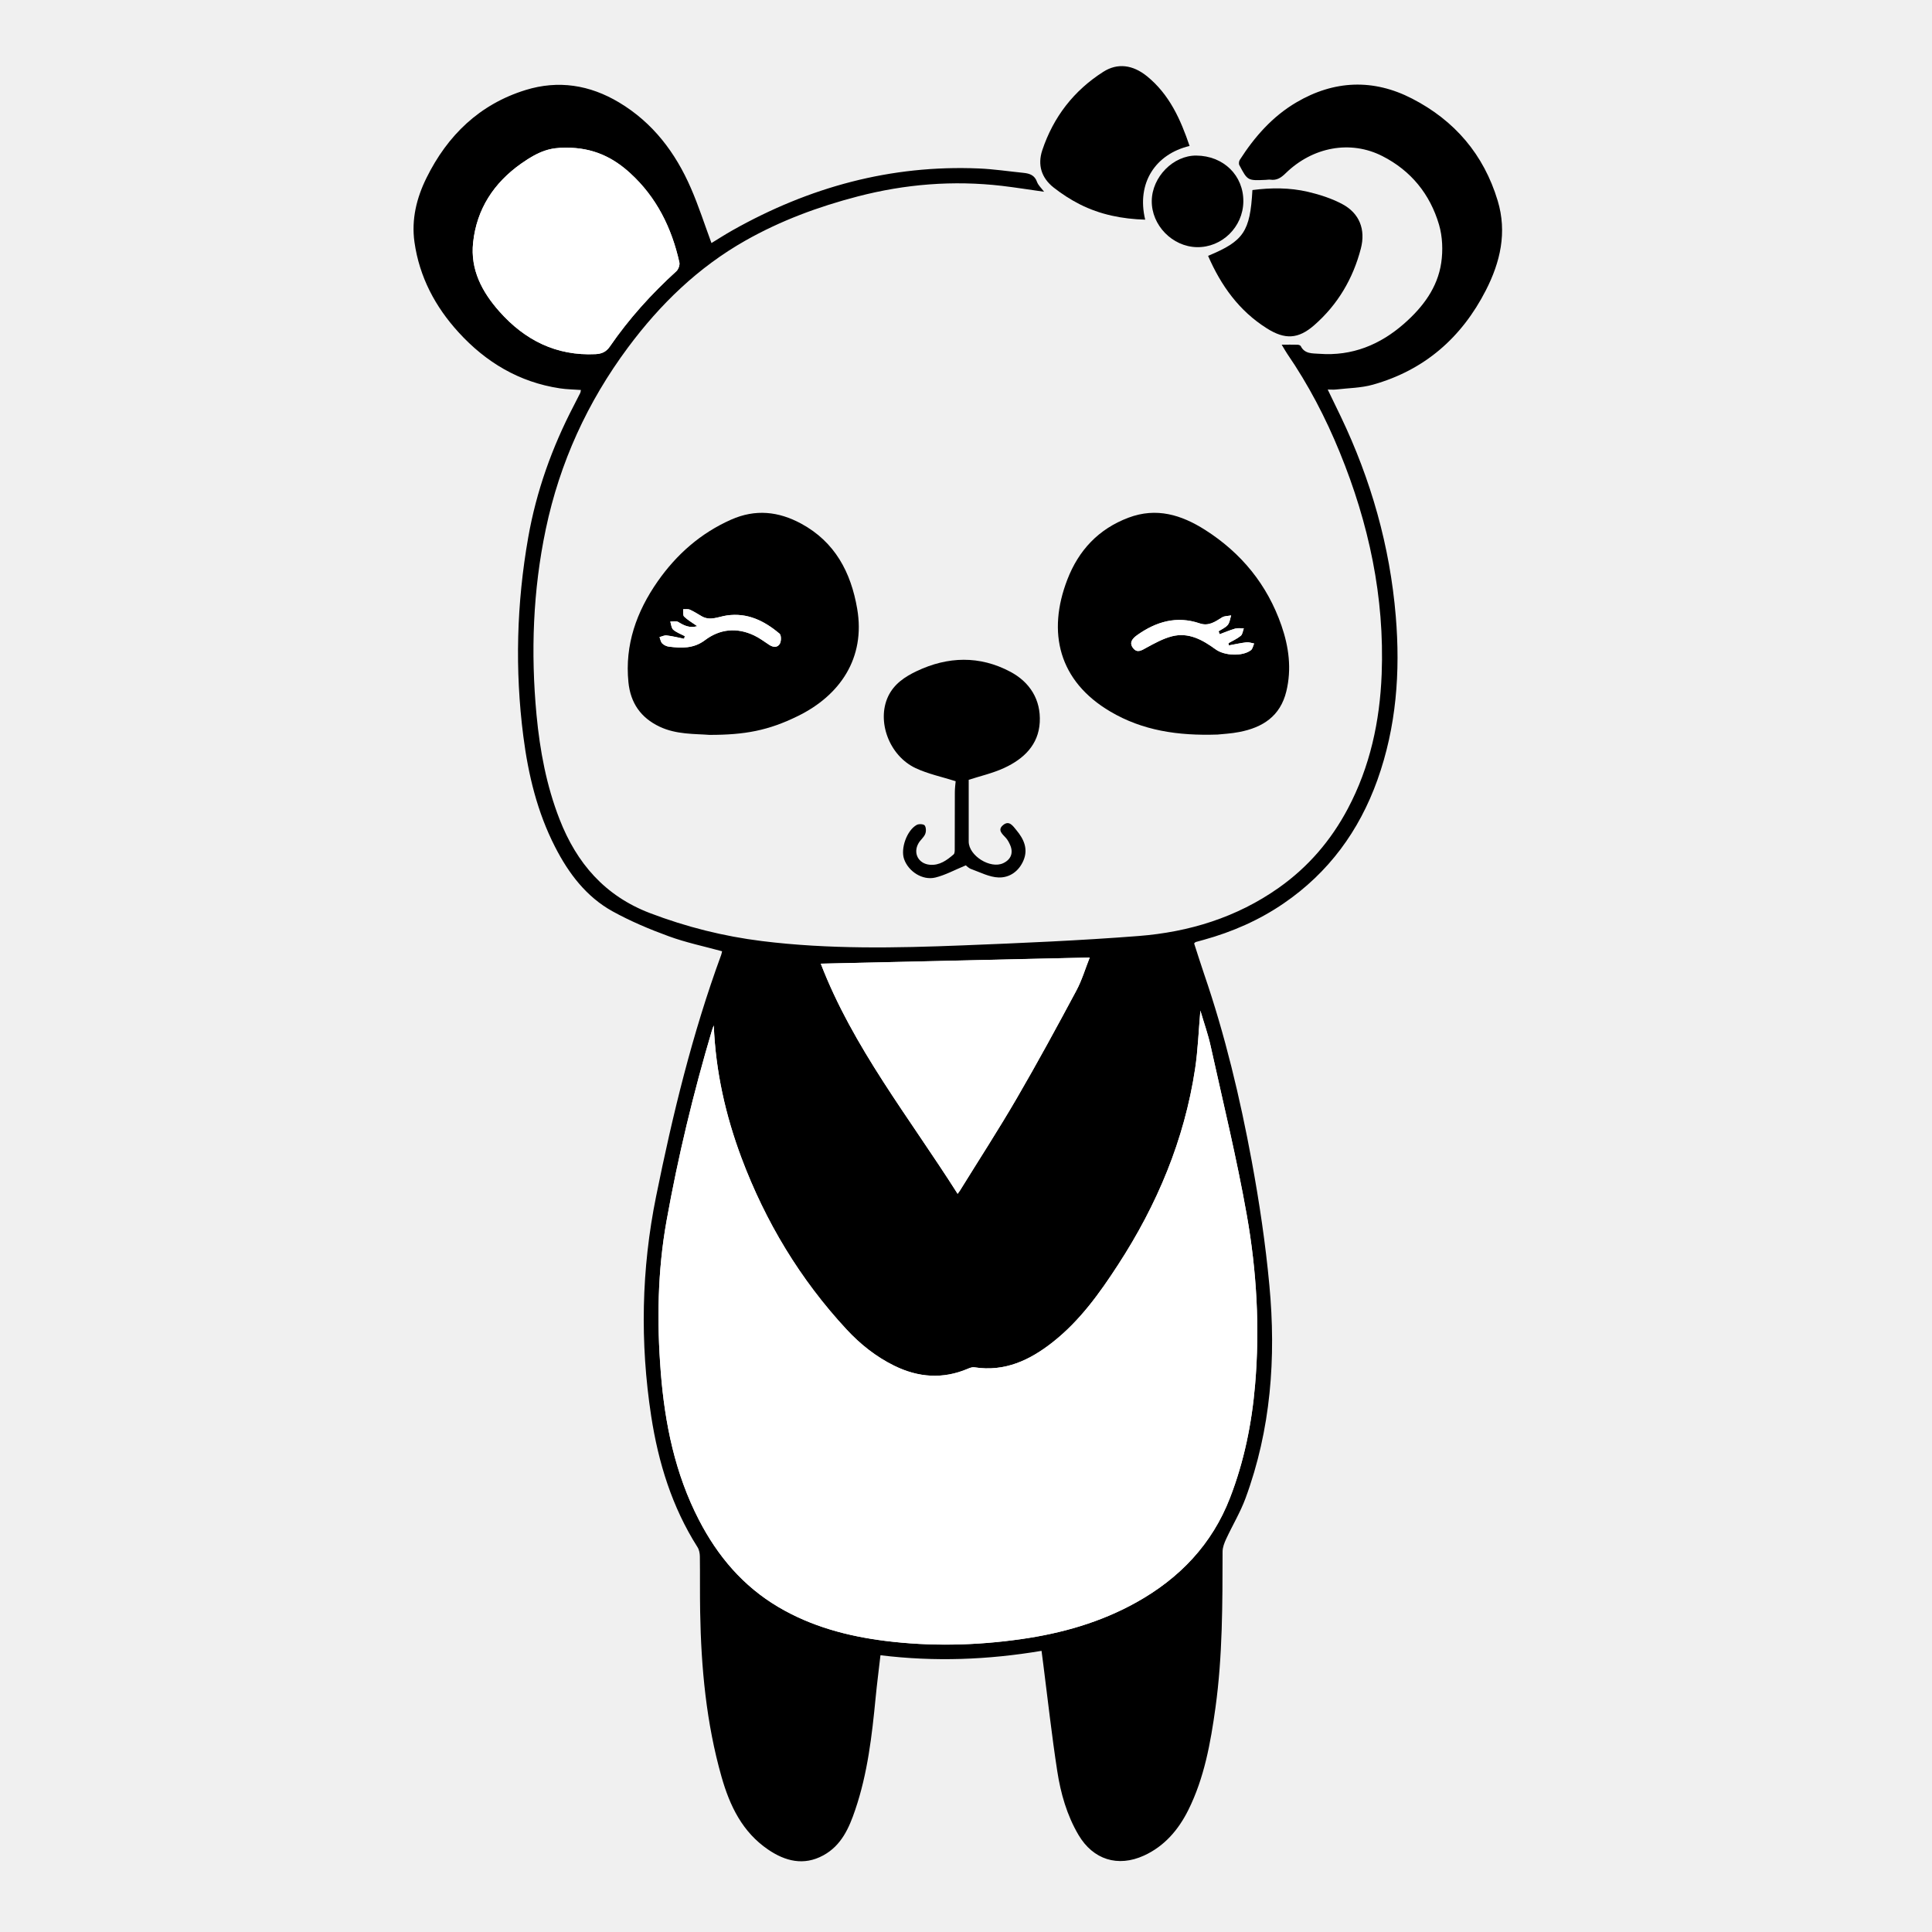
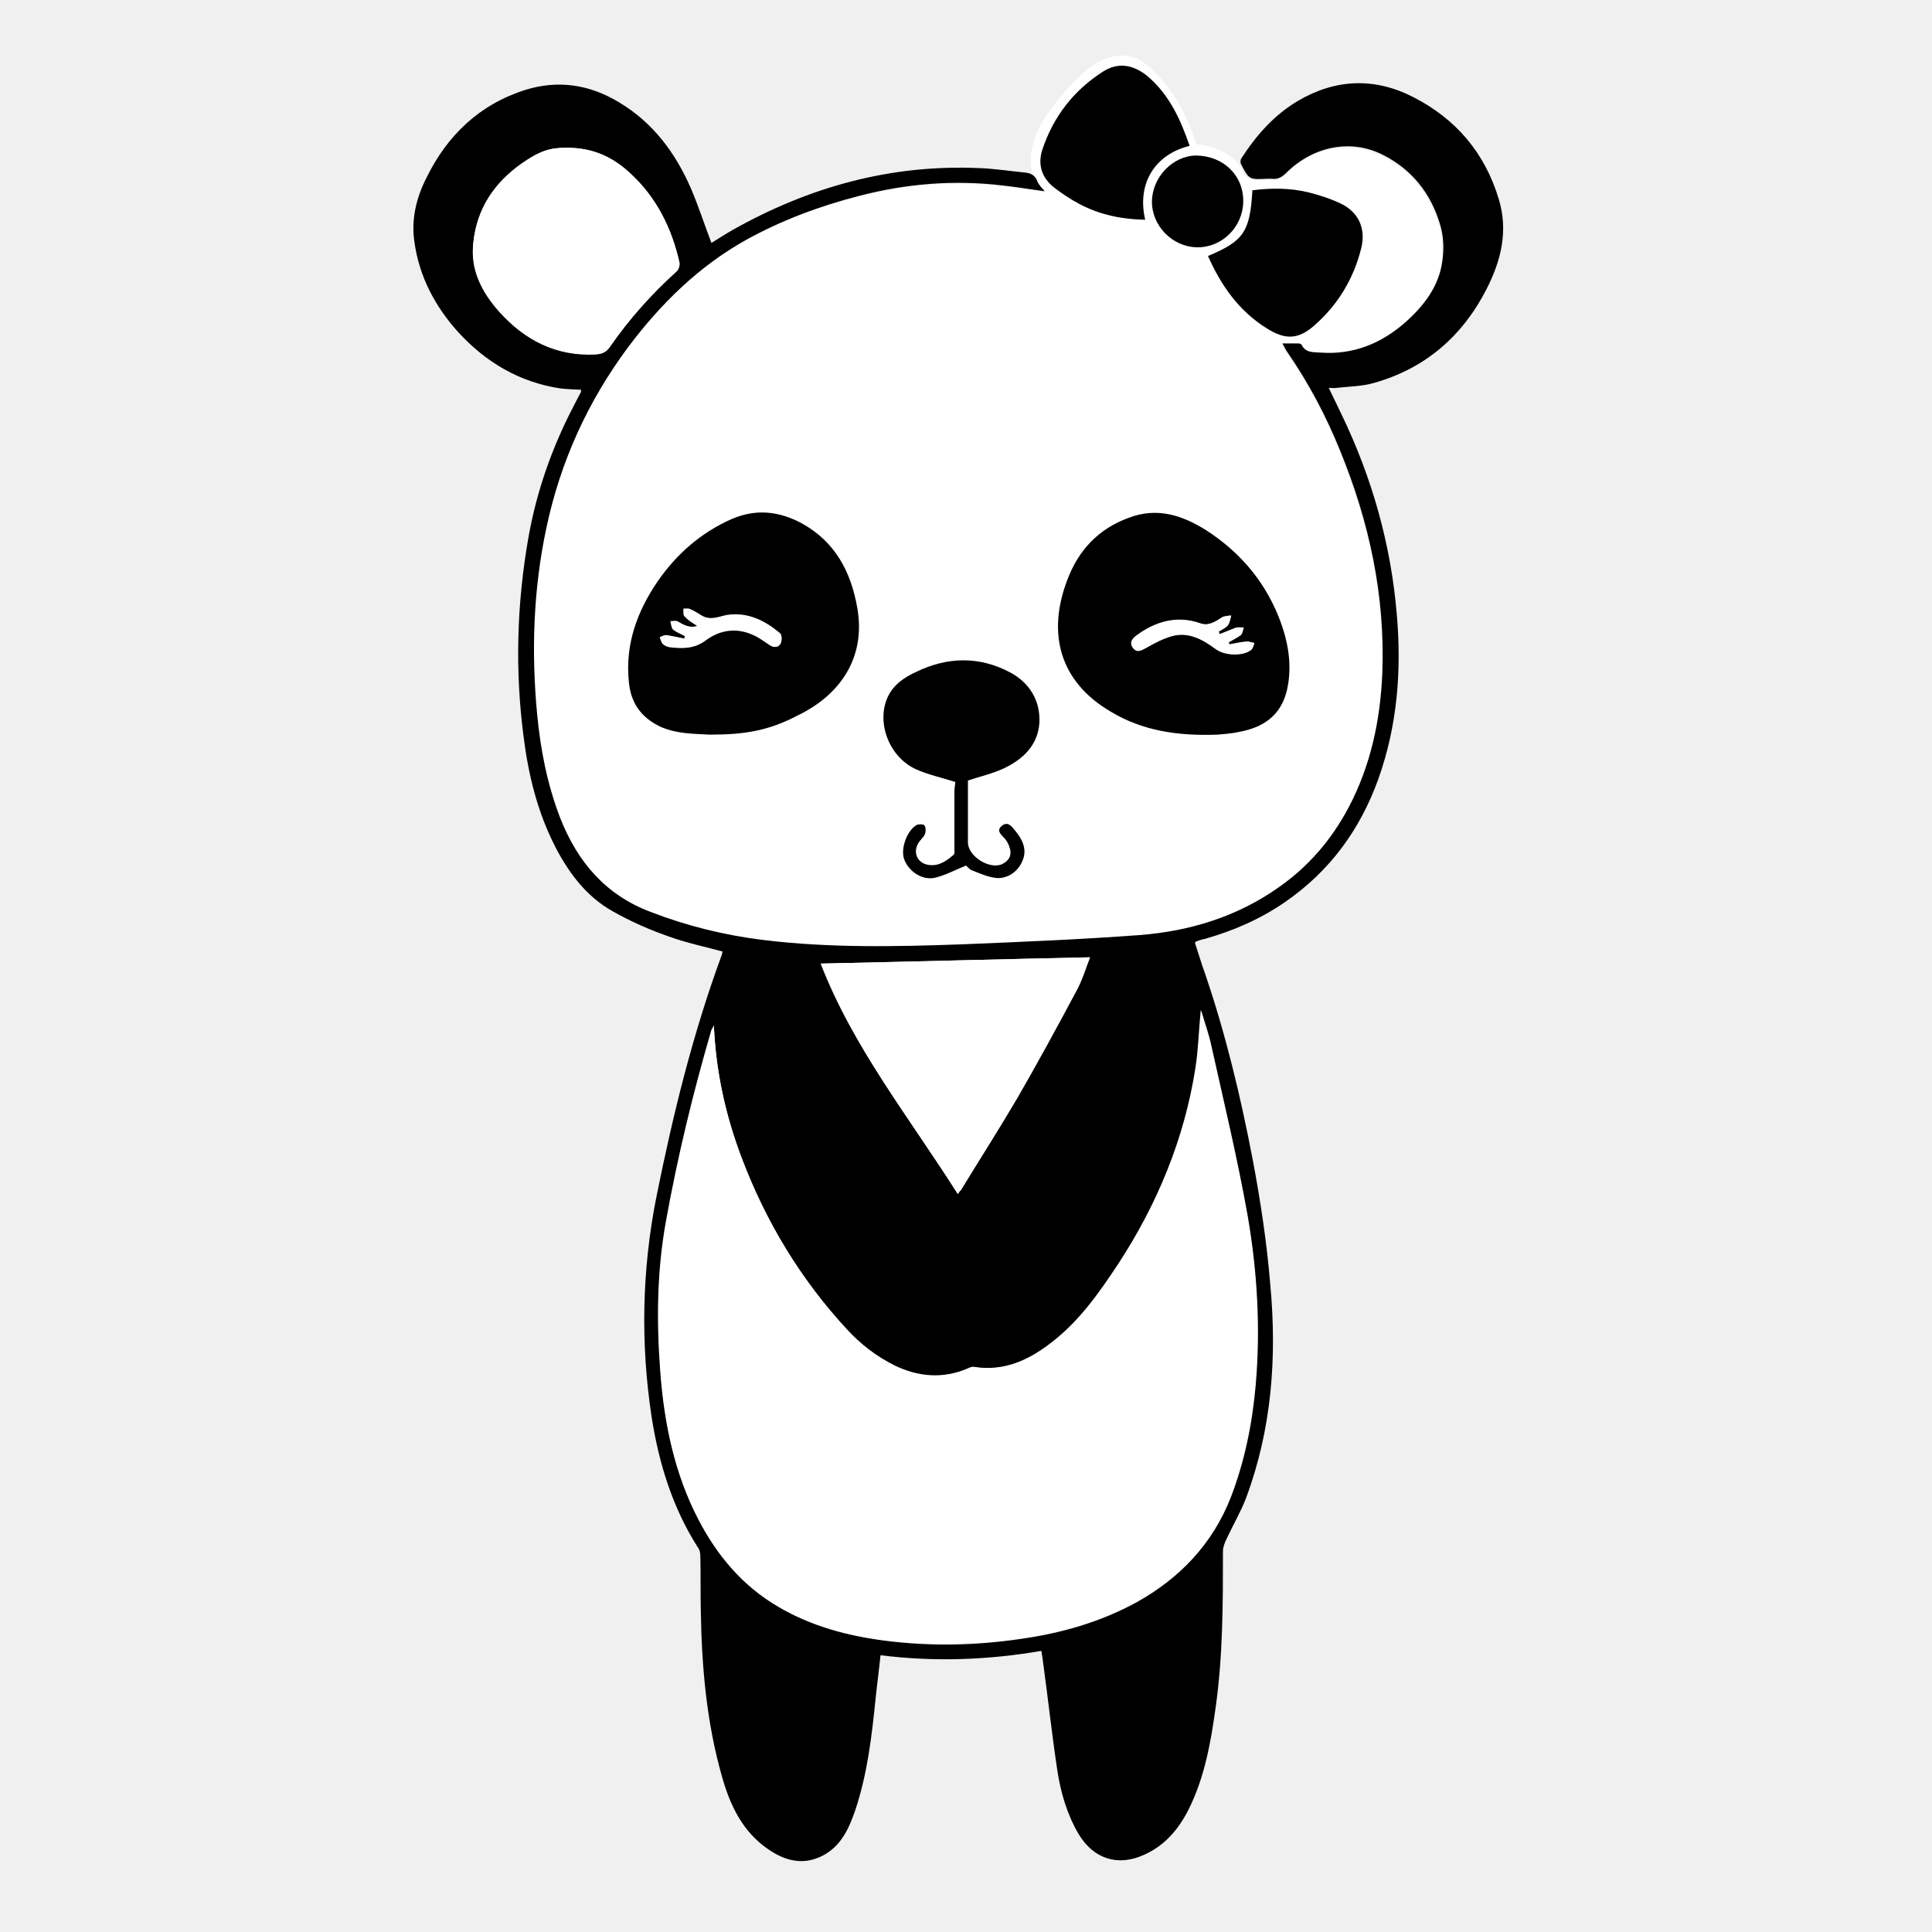
<svg xmlns="http://www.w3.org/2000/svg" version="1.1" id="Layer_1" x="0px" y="0px" viewBox="0 0 400 400" style="enable-background:new 0 0 400 400;" xml:space="preserve">
  <style type="text/css">
	.st0{fill:#FFFFFF;}
</style>
  <g>
-     <path d="M215.64,341.79c-11.11,1.86-22.1,2.29-33.35,0.91c-0.34,2.98-0.72,5.88-1,8.78c-0.76,7.85-1.66,15.68-4.22,23.21   c-1.28,3.79-2.87,7.4-6.61,9.44c-4.05,2.21-7.89,1.21-11.42-1.19c-5.32-3.62-7.93-9.01-9.65-15.05   c-3.17-11.17-4.23-22.59-4.43-34.13c-0.07-3.84-0.01-7.68-0.06-11.52c-0.01-0.65-0.15-1.39-0.49-1.92   c-5.28-8.31-8.11-17.51-9.59-27.14c-2.33-15.21-2.04-30.41,1.02-45.49c3.43-16.94,7.5-33.72,13.47-49.98   c0.09-0.24,0.13-0.51,0.19-0.76c-3.71-1.02-7.48-1.8-11.05-3.11c-3.98-1.45-7.93-3.12-11.63-5.16c-5.45-3.02-9.1-7.86-11.9-13.34   c-3.69-7.2-5.55-14.94-6.57-22.9c-1.77-13.77-1.39-27.52,1.01-41.16c1.68-9.56,4.93-18.66,9.43-27.29   c0.46-0.89,0.91-1.78,1.36-2.67c0.06-0.13,0.06-0.29,0.12-0.58c-1.49-0.11-2.94-0.12-4.37-0.34c-8.41-1.27-15.29-5.39-20.95-11.59   c-4.85-5.31-8.12-11.48-9.14-18.69c-0.66-4.69,0.44-9.15,2.49-13.29c4.35-8.81,10.98-15.24,20.51-18.19   c6.79-2.1,13.29-1.07,19.38,2.58c6.99,4.19,11.65,10.37,14.84,17.7c1.61,3.69,2.84,7.54,4.27,11.4c1.29-0.78,2.81-1.77,4.38-2.65   c15.83-8.92,32.74-13.57,50.99-12.79c3.09,0.13,6.17,0.6,9.26,0.91c1.25,0.13,2.28,0.48,2.77,1.86c0.25,0.71,0.89,1.27,1.47,2.05   c-3.01-0.42-5.86-0.88-8.72-1.22c-10.09-1.17-20.04-0.37-29.87,2.19c-8.12,2.11-15.94,5-23.25,9.14   c-9.77,5.53-17.65,13.17-24.31,22.13c-8.4,11.3-14.13,23.85-17.02,37.61c-2.67,12.69-3.13,25.55-1.92,38.45   c0.7,7.4,2.05,14.65,4.77,21.62c3.55,9.12,9.4,15.88,18.75,19.44c7.51,2.86,15.2,4.79,23.16,5.78c13.84,1.72,27.72,1.44,41.59,0.89   c12.13-0.48,24.28-1,36.38-1.94c10.45-0.82,20.32-3.84,29.02-9.98c6.08-4.29,10.81-9.8,14.29-16.36   c4.62-8.71,6.64-18.11,7.02-27.87c0.62-15.96-2.66-31.22-8.68-45.94c-2.93-7.17-6.49-14-10.88-20.4c-0.35-0.51-0.64-1.06-1.14-1.88   c1.26,0,2.27-0.02,3.29,0.01c0.23,0.01,0.58,0.12,0.66,0.29c0.82,1.67,2.46,1.48,3.85,1.59c6.78,0.51,12.59-1.87,17.61-6.3   c3.82-3.37,6.86-7.39,7.62-12.53c0.38-2.57,0.27-5.44-0.46-7.92c-1.86-6.3-5.8-11.17-11.72-14.18c-6.59-3.36-14.42-1.93-20.04,3.56   c-0.94,0.92-1.83,1.51-3.15,1.32c-0.31-0.04-0.63,0.02-0.94,0.04c-3.77,0.17-3.78,0.18-5.49-3.06c-0.15-0.28-0.08-0.81,0.1-1.09   c3.07-4.79,6.78-9,11.72-11.9c7.79-4.58,15.91-4.92,23.94-0.78c8.8,4.53,14.84,11.55,17.73,21.14c1.98,6.57,0.54,12.72-2.46,18.58   c-5.01,9.78-12.7,16.51-23.37,19.51c-2.44,0.69-5.08,0.7-7.62,1c-0.5,0.06-1,0.01-1.74,0.01c0.97,2,1.84,3.78,2.69,5.56   c6.27,13.11,10.19,26.87,11.4,41.38c0.96,11.55,0.13,22.89-3.8,33.89c-3.78,10.56-10.12,19.2-19.4,25.55   c-5.06,3.47-10.64,5.91-16.56,7.55c-0.56,0.15-1.11,0.3-1.67,0.46c-0.09,0.03-0.15,0.13-0.32,0.28c0.68,2.08,1.34,4.23,2.07,6.35   c4.34,12.64,7.43,25.62,9.86,38.73c1.57,8.5,2.85,17.09,3.65,25.7c1.41,15.01,0.32,29.85-4.95,44.13   c-1.07,2.89-2.69,5.57-3.99,8.38c-0.38,0.82-0.75,1.75-0.75,2.64c-0.02,10.79,0.01,21.58-1.47,32.29   c-1.01,7.29-2.31,14.56-5.63,21.22c-2.02,4.05-4.91,7.47-9.18,9.42c-5.4,2.46-10.52,0.85-13.55-4.28   c-2.41-4.09-3.69-8.61-4.4-13.23c-1.13-7.32-1.94-14.68-2.88-22.03C215.89,343.74,215.78,342.86,215.64,341.79z M147.78,212.31   c-0.12,0.32-0.27,0.64-0.37,0.97c-3.86,13-7.03,26.17-9.42,39.51c-1.85,10.35-2.01,20.82-1.19,31.29   c0.84,10.66,2.95,21.01,7.91,30.61c3.87,7.48,9.14,13.71,16.47,18.04c6.82,4.02,14.29,6.01,22.06,6.99   c9.4,1.18,18.8,0.98,28.16-0.36c8.37-1.19,16.42-3.46,23.87-7.62c8.94-4.99,15.65-11.99,19.38-21.62   c2.92-7.54,4.52-15.41,5.2-23.46c1-11.76,0.33-23.49-1.71-35.04c-2.08-11.78-4.93-23.43-7.51-35.12c-0.52-2.37-1.35-4.67-2.11-7.27   c-0.37,4.25-0.51,8.18-1.09,12.04c-2.22,14.73-7.87,28.16-15.96,40.6c-3.82,5.88-7.89,11.56-13.46,15.96   c-4.77,3.77-9.97,6.24-16.29,5.25c-0.42-0.07-0.92,0.12-1.34,0.3c-5.18,2.2-10.26,1.82-15.23-0.62c-3.77-1.85-7.03-4.44-9.87-7.5   c-9.63-10.38-16.8-22.3-21.77-35.53C150.22,230.94,148.16,221.84,147.78,212.31z M198.27,247.17c0.27-0.38,0.39-0.54,0.5-0.71   c3.92-6.34,7.98-12.6,11.73-19.05c4.27-7.34,8.33-14.81,12.34-22.3c1.17-2.18,1.88-4.61,2.78-6.87   c-18.67,0.43-37.14,0.85-55.68,1.27C176.59,216.81,188.25,231.37,198.27,247.17z M117.08,30.58c-3.04-0.01-5.32,0.56-9.22,3.32   c-5.61,3.97-9.17,9.35-9.91,16.31c-0.61,5.64,1.87,10.26,5.45,14.29c5.25,5.92,11.77,9.21,19.87,8.82c1.28-0.06,2.21-0.44,3-1.59   c3.95-5.74,8.6-10.88,13.75-15.57c0.43-0.39,0.76-1.29,0.63-1.84c-1.59-7.14-4.73-13.5-10.18-18.47   C126.96,32.63,122.82,30.52,117.08,30.58z" />
-     <path d="M146.89,152.15c-3.07-0.24-6.84-0.05-10.33-1.7c-3.9-1.85-6.02-4.92-6.45-9.19c-0.78-7.76,1.68-14.62,6.04-20.87   c3.92-5.61,8.91-10.01,15.23-12.81c5.01-2.22,9.81-1.71,14.51,0.84c6.99,3.8,10.29,10.08,11.58,17.61   c1.76,10.25-3.6,17.97-12.28,22.22C159.08,151.25,154.24,152.15,146.89,152.15z M144.36,129.64c-1.63,0.46-2.78-0.16-3.96-0.88   c-0.41-0.25-1.08-0.06-1.63-0.08c0.19,0.58,0.22,1.34,0.61,1.68c0.68,0.58,1.58,0.9,2.39,1.33c-0.04,0.18-0.08,0.37-0.13,0.55   c-1.2-0.24-2.4-0.54-3.62-0.69c-0.47-0.06-0.98,0.22-1.48,0.35c0.18,0.44,0.25,0.99,0.56,1.3c0.35,0.35,0.9,0.61,1.39,0.67   c2.62,0.32,5.11,0.43,7.47-1.35c3.07-2.32,6.57-2.66,10.11-1c1.13,0.53,2.14,1.29,3.19,1.98c0.83,0.55,1.74,0.59,2.2-0.25   c0.3-0.54,0.3-1.76-0.07-2.07c-3.14-2.64-6.64-4.39-10.94-3.76c-1.71,0.25-3.41,1.17-5.16,0.17c-0.82-0.47-1.6-0.99-2.46-1.37   c-0.4-0.18-0.93-0.07-1.39-0.09c0.05,0.52-0.09,1.23,0.19,1.51C142.38,128.38,143.31,128.9,144.36,129.64z" />
-     <path d="M252.09,152.08c-8.27,0.28-15.57-0.84-22.21-4.76c-10.71-6.31-13.11-16.41-8.9-27.32c2.34-6.07,6.45-10.48,12.66-12.82   c5.79-2.18,10.95-0.59,15.85,2.52c7.53,4.79,12.89,11.36,15.82,19.81c1.53,4.43,2.14,8.97,1.01,13.63   c-1.25,5.15-4.9,7.48-9.73,8.41C254.89,151.89,253.14,151.96,252.09,152.08z M252.52,131.31c-0.07-0.21-0.15-0.41-0.22-0.62   c0.65-0.43,1.43-0.74,1.9-1.31c0.42-0.51,0.48-1.3,0.7-1.97c-0.63,0.13-1.37,0.09-1.88,0.41c-1.44,0.9-2.77,1.87-4.63,1.24   c-4.74-1.61-8.99-0.38-12.92,2.41c-0.96,0.68-1.78,1.56-0.85,2.73c0.86,1.08,1.78,0.42,2.77-0.12c1.68-0.92,3.42-1.88,5.26-2.35   c3.45-0.88,6.33,0.74,9.03,2.7c1.87,1.36,5.59,1.49,7.31,0.18c0.36-0.28,0.45-0.91,0.67-1.38c-0.53-0.09-1.07-0.31-1.58-0.25   c-1.22,0.14-2.43,0.42-3.65,0.64c-0.03-0.16-0.05-0.31-0.08-0.47c0.86-0.49,1.79-0.9,2.54-1.52c0.38-0.31,0.43-1.01,0.63-1.54   c-0.6,0.01-1.22-0.1-1.78,0.05C254.64,130.46,253.59,130.91,252.52,131.31z" />
-     <path d="M199.96,179.16c-2.35,0.97-4.25,2.02-6.29,2.52c-2.67,0.66-5.6-1.25-6.49-3.82c-0.76-2.19,0.58-5.96,2.63-7.08   c0.43-0.23,1.42-0.18,1.64,0.12c0.3,0.41,0.32,1.26,0.1,1.78c-0.29,0.7-0.99,1.22-1.38,1.9c-1.19,2.05-0.02,4.26,2.36,4.46   c2,0.17,3.51-0.94,4.91-2.15c0.26-0.23,0.23-0.87,0.23-1.33c0.02-3.84,0-7.68,0.02-11.52c0-0.87,0.12-1.73,0.17-2.3   c-2.79-0.89-5.7-1.49-8.3-2.71c-5.49-2.59-8.09-9.74-5.68-14.85c1.22-2.58,3.48-4.08,5.91-5.23c6.45-3.06,13.03-3.25,19.39,0.13   c4.04,2.15,6.34,5.78,6.09,10.45c-0.25,4.7-3.35,7.61-7.35,9.46c-2.4,1.11-5.03,1.7-7.36,2.46c0,1.71,0,3.62,0,5.52   c0,2.42,0,4.84,0,7.26c0,2.93,4.48,5.74,7.15,4.48c1.61-0.76,2.14-2.14,1.42-3.78c-0.23-0.52-0.51-1.06-0.89-1.47   c-0.72-0.79-1.77-1.61-0.59-2.61c1.29-1.11,2.07,0.17,2.79,1.03c1.53,1.83,2.46,3.87,1.47,6.24c-0.94,2.24-2.85,3.62-5.15,3.55   c-1.89-0.06-3.76-1.04-5.6-1.71C200.57,179.78,200.12,179.27,199.96,179.16z" />
-     <path d="M250.12,52.97c7.38-3.06,8.7-5.01,9.18-13.62c3.85-0.51,7.73-0.52,11.52,0.37c2.42,0.57,4.87,1.36,7.06,2.52   c3.59,1.9,4.89,5.28,3.87,9.22c-1.63,6.26-4.8,11.63-9.68,15.89c-3.29,2.87-6.05,2.99-9.77,0.64   C256.54,64.37,252.79,59.12,250.12,52.97z" />
-     <path d="M246.29,30.22c-7.01,1.66-11.04,7.62-9.19,15.26c-4.76-0.14-9.31-1.04-13.54-3.18c-1.9-0.96-3.73-2.15-5.41-3.47   c-2.52-1.98-3.38-4.67-2.35-7.75c2.3-6.87,6.52-12.32,12.62-16.21c2.96-1.89,6.12-1.46,9.06,0.92   C242.12,19.56,244.43,24.74,246.29,30.22z" />
-     <path d="M257.42,41.76c-0.07,5.24-4.44,9.51-9.62,9.41c-5.09-0.1-9.41-4.55-9.34-9.6c0.07-4.95,4.45-9.4,9.22-9.36   C253.32,32.25,257.49,36.34,257.42,41.76z" />
-     <path class="st0" d="M147.78,212.31c0.38,9.52,2.44,18.62,5.74,27.43c4.96,13.23,12.14,25.15,21.77,35.53   c2.84,3.06,6.1,5.65,9.87,7.5c4.97,2.44,10.05,2.83,15.23,0.62c0.42-0.18,0.92-0.36,1.34-0.3c6.32,0.99,11.52-1.48,16.29-5.25   c5.57-4.41,9.64-10.08,13.46-15.96c8.09-12.44,13.73-25.86,15.96-40.6c0.58-3.86,0.72-7.8,1.09-12.04c0.76,2.6,1.59,4.9,2.11,7.27   c2.58,11.69,5.43,23.34,7.51,35.12c2.04,11.56,2.71,23.29,1.71,35.04c-0.68,8.05-2.28,15.92-5.2,23.46   c-3.73,9.63-10.44,16.63-19.38,21.62c-7.44,4.15-15.5,6.43-23.87,7.62c-9.36,1.33-18.76,1.54-28.16,0.36   c-7.77-0.98-15.25-2.97-22.06-6.99c-7.34-4.32-12.61-10.55-16.47-18.04c-4.96-9.6-7.07-19.95-7.91-30.61   c-0.82-10.47-0.67-20.94,1.19-31.29c2.39-13.34,5.56-26.51,9.42-39.51C147.51,212.95,147.66,212.64,147.78,212.31z" />
-     <path class="st0" d="M198.27,247.17c-10.02-15.8-21.68-30.35-28.34-47.65c18.55-0.42,37.01-0.85,55.68-1.27   c-0.9,2.26-1.61,4.69-2.78,6.87c-4.01,7.49-8.07,14.96-12.34,22.3c-3.75,6.44-7.81,12.71-11.73,19.05   C198.66,246.63,198.54,246.79,198.27,247.17z" />
-     <path class="st0" d="M117.08,30.58c5.73-0.06,9.88,2.05,13.4,5.27c5.45,4.97,8.59,11.33,10.18,18.47c0.12,0.55-0.2,1.45-0.63,1.84   c-5.16,4.69-9.81,9.82-13.75,15.57c-0.79,1.15-1.72,1.53-3,1.59c-8.11,0.39-14.62-2.9-19.87-8.82c-3.58-4.03-6.06-8.65-5.45-14.29   c0.75-6.95,4.3-12.33,9.91-16.31C111.77,31.14,114.04,30.57,117.08,30.58z" />
-     <path class="st0" d="M144.36,129.64c-1.05-0.74-1.98-1.26-2.72-1.98c-0.28-0.28-0.14-0.99-0.19-1.51c0.47,0.02,0.99-0.09,1.39,0.09   c0.85,0.38,1.64,0.9,2.46,1.37c1.76,1,3.45,0.08,5.16-0.17c4.29-0.64,7.8,1.12,10.94,3.76c0.37,0.31,0.37,1.53,0.07,2.07   c-0.46,0.84-1.37,0.8-2.2,0.25c-1.05-0.69-2.06-1.46-3.19-1.98c-3.54-1.66-7.04-1.31-10.11,1c-2.36,1.78-4.86,1.67-7.47,1.35   c-0.49-0.06-1.04-0.32-1.39-0.67c-0.31-0.31-0.38-0.86-0.56-1.3c0.49-0.13,1.01-0.41,1.48-0.35c1.22,0.15,2.41,0.45,3.62,0.69   c0.04-0.18,0.08-0.37,0.13-0.55c-0.81-0.43-1.72-0.75-2.39-1.33c-0.39-0.34-0.42-1.11-0.61-1.68c0.55,0.01,1.23-0.17,1.63,0.08   C141.59,129.48,142.73,130.1,144.36,129.64z" />
-     <path class="st0" d="M252.52,131.31c1.07-0.39,2.12-0.85,3.21-1.16c0.55-0.16,1.18-0.04,1.78-0.05c-0.2,0.53-0.25,1.23-0.63,1.54   c-0.75,0.62-1.68,1.03-2.54,1.52c0.03,0.16,0.05,0.31,0.08,0.47c1.22-0.22,2.43-0.5,3.65-0.64c0.51-0.06,1.06,0.16,1.58,0.25   c-0.22,0.47-0.3,1.11-0.67,1.38c-1.72,1.31-5.44,1.18-7.31-0.18c-2.7-1.97-5.58-3.58-9.03-2.7c-1.84,0.47-3.57,1.43-5.26,2.35   c-0.99,0.54-1.91,1.2-2.77,0.12c-0.93-1.17-0.11-2.05,0.85-2.73c3.93-2.79,8.18-4.02,12.92-2.41c1.87,0.63,3.2-0.34,4.63-1.24   c0.51-0.32,1.25-0.28,1.88-0.41c-0.22,0.67-0.29,1.46-0.7,1.97c-0.47,0.57-1.25,0.89-1.9,1.31   C252.38,130.9,252.45,131.1,252.52,131.31z" />
+     <path class="st0" d="M256.6,34.2c1.7,3.2,1.7,3.2,5.5,3.1c0.3,0,0.6-0.1,0.9,0c1.3,0.2,2.2-0.4,3.2-1.3c5.6-5.5,13.5-6.9,20-3.6   c5.9,3,9.9,7.9,11.7,14.2c0.7,2.5,0.8,5.3,0.5,7.9c-0.8,5.1-3.8,9.2-7.6,12.5c-5,4.4-10.8,6.8-17.6,6.3c-1.4-0.1-3,0.1-3.8-1.6   c-0.1-0.2-0.4-0.3-0.7-0.3c-1,0-2,0-3.3,0c0.5,0.8,0.8,1.4,1.1,1.9c4.4,6.4,8,13.2,10.9,20.4c6,14.7,9.3,30,8.7,45.9   c-0.4,9.8-2.4,19.2-7,27.9c-3.5,6.6-8.2,12.1-14.3,16.4c-8.7,6.1-18.6,9.2-29,10c-12.1,0.9-24.3,1.5-36.4,1.9   c-13.9,0.5-27.8,0.8-41.6-0.9c-8-1-15.7-2.9-23.2-5.8c-9.3-3.6-15.2-10.3-18.8-19.4c-2.7-7-4.1-14.2-4.8-21.6   c-1.2-12.9-0.8-25.8,1.9-38.5c2.9-13.8,8.6-26.3,17-37.6c6.7-9,14.5-16.6,24.3-22.1c7.3-4.1,15.1-7,23.3-9.1   c9.8-2.6,19.8-3.4,29.9-2.2c2.9,0.3,5.7,0.8,8.7,1.2c0,0-1.6-2-1.9-2.8c-0.5-1.5-1.2-3.2-0.5-6.4c1-4.5,3.7-7.9,5.5-10.1   c2.8-3.5,7.4-8.7,12.7-9c3.4-0.2,5.8,2,7.4,3.6c2.6,2.7,4.4,5.6,5.4,7.5c1.6,2.8,3,7.3,3,7.3s2.5,0,5,1.3   C255.4,32.3,256.6,34.2,256.6,34.2z M103.4,64.5c-3.6-4-6.1-8.6-5.5-14.3c0.7-7,4.3-12.3,9.9-16.3c3.9-2.8,6.2-3.3,9.2-3.3   c5.7-0.1,9.9,2,13.4,5.3c5.4,5,8.6,11.3,10.2,18.5c0.1,0.5-0.2,1.5-0.6,1.8c-5.2,4.7-9.8,9.8-13.8,15.6c-0.8,1.1-1.7,1.5-3,1.6   C115.2,73.7,108.7,70.4,103.4,64.5z" />
+     <path d="M215.6,341.8c-11.1,1.9-22.1,2.3-33.3,0.9c-0.3,3-0.7,5.9-1,8.8c-0.8,7.9-1.7,15.7-4.2,23.2c-1.3,3.8-2.9,7.4-6.6,9.4   c-4.1,2.2-7.9,1.2-11.4-1.2c-5.3-3.6-7.9-9-9.6-15c-3.2-11.2-4.2-22.6-4.4-34.1c-0.1-3.8,0-7.7-0.1-11.5c0-0.6-0.1-1.4-0.5-1.9   c-5.3-8.3-8.1-17.5-9.6-27.1c-2.3-15.2-2-30.4,1-45.5c3.4-16.9,7.5-33.7,13.5-50c0.1-0.2,0.1-0.5,0.2-0.8c-3.7-1-7.5-1.8-11.1-3.1   c-4-1.4-7.9-3.1-11.6-5.2c-5.4-3-9.1-7.9-11.9-13.3c-3.7-7.2-5.6-14.9-6.6-22.9c-1.8-13.8-1.4-27.5,1-41.2   c1.7-9.6,4.9-18.7,9.4-27.3c0.5-0.9,0.9-1.8,1.4-2.7c0.1-0.1,0.1-0.3,0.1-0.6c-1.5-0.1-2.9-0.1-4.4-0.3c-8.4-1.3-15.3-5.4-21-11.6   c-4.8-5.3-8.1-11.5-9.1-18.7c-0.7-4.7,0.4-9.2,2.5-13.3c4.3-8.8,11-15.2,20.5-18.2c6.8-2.1,13.3-1.1,19.4,2.6   c7,4.2,11.6,10.4,14.8,17.7c1.6,3.7,2.8,7.5,4.3,11.4c1.3-0.8,2.8-1.8,4.4-2.7c15.8-8.9,32.7-13.6,51-12.8c3.1,0.1,6.2,0.6,9.3,0.9   c1.3,0.1,2.3,0.5,2.8,1.9c0.3,0.7,0.9,1.3,1.5,2c-3-0.4-5.9-0.9-8.7-1.2c-10.1-1.2-20-0.4-29.9,2.2c-8.1,2.1-15.9,5-23.3,9.1   c-9.8,5.5-17.6,13.2-24.3,22.1c-8.4,11.3-14.1,23.8-17,37.6c-2.7,12.7-3.1,25.6-1.9,38.4c0.7,7.4,2.1,14.6,4.8,21.6   c3.6,9.1,9.4,15.9,18.7,19.4c7.5,2.9,15.2,4.8,23.2,5.8c13.8,1.7,27.7,1.4,41.6,0.9c12.1-0.5,24.3-1,36.4-1.9   c10.4-0.8,20.3-3.8,29-10c6.1-4.3,10.8-9.8,14.3-16.4c4.6-8.7,6.6-18.1,7-27.9c0.6-16-2.7-31.2-8.7-45.9c-2.9-7.2-6.5-14-10.9-20.4   c-0.4-0.5-0.6-1.1-1.1-1.9c1.3,0,2.3,0,3.3,0c0.2,0,0.6,0.1,0.7,0.3c0.8,1.7,2.5,1.5,3.9,1.6c6.8,0.5,12.6-1.9,17.6-6.3   c3.8-3.4,6.9-7.4,7.6-12.5c0.4-2.6,0.3-5.4-0.5-7.9c-1.9-6.3-5.8-11.2-11.7-14.2c-6.6-3.4-14.4-1.9-20,3.6   c-0.9,0.9-1.8,1.5-3.1,1.3c-0.3,0-0.6,0-0.9,0c-3.8,0.2-3.8,0.2-5.5-3.1c-0.1-0.3-0.1-0.8,0.1-1.1c3.1-4.8,6.8-9,11.7-11.9   c7.8-4.6,15.9-4.9,23.9-0.8c8.8,4.5,14.8,11.5,17.7,21.1c2,6.6,0.5,12.7-2.5,18.6c-5,9.8-12.7,16.5-23.4,19.5   c-2.4,0.7-5.1,0.7-7.6,1c-0.5,0.1-1,0-1.7,0c1,2,1.8,3.8,2.7,5.6c6.3,13.1,10.2,26.9,11.4,41.4c1,11.6,0.1,22.9-3.8,33.9   c-3.8,10.6-10.1,19.2-19.4,25.6c-5.1,3.5-10.6,5.9-16.6,7.6c-0.6,0.1-1.1,0.3-1.7,0.5c-0.1,0-0.1,0.1-0.3,0.3   c0.7,2.1,1.3,4.2,2.1,6.4c4.3,12.6,7.4,25.6,9.9,38.7c1.6,8.5,2.9,17.1,3.6,25.7c1.4,15,0.3,29.9-5,44.1c-1.1,2.9-2.7,5.6-4,8.4   c-0.4,0.8-0.8,1.8-0.8,2.6c0,10.8,0,21.6-1.5,32.3c-1,7.3-2.3,14.6-5.6,21.2c-2,4-4.9,7.5-9.2,9.4c-5.4,2.5-10.5,0.9-13.6-4.3   c-2.4-4.1-3.7-8.6-4.4-13.2c-1.1-7.3-1.9-14.7-2.9-22C215.9,343.7,215.8,342.9,215.6,341.8z M147.8,212.3c-0.1,0.3-0.3,0.6-0.4,1   c-3.9,13-7,26.2-9.4,39.5c-1.9,10.3-2,20.8-1.2,31.3c0.8,10.7,2.9,21,7.9,30.6c3.9,7.5,9.1,13.7,16.5,18c6.8,4,14.3,6,22.1,7   c9.4,1.2,18.8,1,28.2-0.4c8.4-1.2,16.4-3.5,23.9-7.6c8.9-5,15.6-12,19.4-21.6c2.9-7.5,4.5-15.4,5.2-23.5c1-11.8,0.3-23.5-1.7-35   c-2.1-11.8-4.9-23.4-7.5-35.1c-0.5-2.4-1.4-4.7-2.1-7.3c-0.4,4.3-0.5,8.2-1.1,12c-2.2,14.7-7.9,28.2-16,40.6   c-3.8,5.9-7.9,11.6-13.5,16c-4.8,3.8-10,6.2-16.3,5.3c-0.4-0.1-0.9,0.1-1.3,0.3c-5.2,2.2-10.3,1.8-15.2-0.6c-3.8-1.9-7-4.4-9.9-7.5   c-9.6-10.4-16.8-22.3-21.8-35.5C150.2,230.9,148.2,221.8,147.8,212.3z M198.3,247.2c0.3-0.4,0.4-0.5,0.5-0.7   c3.9-6.3,8-12.6,11.7-19.1c4.3-7.3,8.3-14.8,12.3-22.3c1.2-2.2,1.9-4.6,2.8-6.9c-18.7,0.4-37.1,0.9-55.7,1.3   C176.6,216.8,188.3,231.4,198.3,247.2z M117.1,30.6c-3,0-5.3,0.6-9.2,3.3c-5.6,4-9.2,9.3-9.9,16.3c-0.6,5.6,1.9,10.3,5.4,14.3   c5.3,5.9,11.8,9.2,19.9,8.8c1.3-0.1,2.2-0.4,3-1.6c4-5.7,8.6-10.9,13.7-15.6c0.4-0.4,0.8-1.3,0.6-1.8c-1.6-7.1-4.7-13.5-10.2-18.5   C127,32.6,122.8,30.5,117.1,30.6z" />
+     <path d="M146.9,152.1c-3.1-0.2-6.8-0.1-10.3-1.7c-3.9-1.9-6-4.9-6.4-9.2c-0.8-7.8,1.7-14.6,6-20.9c3.9-5.6,8.9-10,15.2-12.8   c5-2.2,9.8-1.7,14.5,0.8c7,3.8,10.3,10.1,11.6,17.6c1.8,10.3-3.6,18-12.3,22.2C159.1,151.3,154.2,152.1,146.9,152.1z M144.4,129.6   c-1.6,0.5-2.8-0.2-4-0.9c-0.4-0.3-1.1-0.1-1.6-0.1c0.2,0.6,0.2,1.3,0.6,1.7c0.7,0.6,1.6,0.9,2.4,1.3c0,0.2-0.1,0.4-0.1,0.6   c-1.2-0.2-2.4-0.5-3.6-0.7c-0.5-0.1-1,0.2-1.5,0.4c0.2,0.4,0.3,1,0.6,1.3c0.4,0.4,0.9,0.6,1.4,0.7c2.6,0.3,5.1,0.4,7.5-1.4   c3.1-2.3,6.6-2.7,10.1-1c1.1,0.5,2.1,1.3,3.2,2c0.8,0.6,1.7,0.6,2.2-0.3c0.3-0.5,0.3-1.8-0.1-2.1c-3.1-2.6-6.6-4.4-10.9-3.8   c-1.7,0.3-3.4,1.2-5.2,0.2c-0.8-0.5-1.6-1-2.5-1.4c-0.4-0.2-0.9-0.1-1.4-0.1c0.1,0.5-0.1,1.2,0.2,1.5   C142.4,128.4,143.3,128.9,144.4,129.6z" />
+     <path d="M252.1,152.1c-8.3,0.3-15.6-0.8-22.2-4.8c-10.7-6.3-13.1-16.4-8.9-27.3c2.3-6.1,6.4-10.5,12.7-12.8   c5.8-2.2,10.9-0.6,15.9,2.5c7.5,4.8,12.9,11.4,15.8,19.8c1.5,4.4,2.1,9,1,13.6c-1.3,5.1-4.9,7.5-9.7,8.4   C254.9,151.9,253.1,152,252.1,152.1z M252.5,131.3c-0.1-0.2-0.1-0.4-0.2-0.6c0.6-0.4,1.4-0.7,1.9-1.3c0.4-0.5,0.5-1.3,0.7-2   c-0.6,0.1-1.4,0.1-1.9,0.4c-1.4,0.9-2.8,1.9-4.6,1.2c-4.7-1.6-9-0.4-12.9,2.4c-1,0.7-1.8,1.6-0.9,2.7c0.9,1.1,1.8,0.4,2.8-0.1   c1.7-0.9,3.4-1.9,5.3-2.4c3.4-0.9,6.3,0.7,9,2.7c1.9,1.4,5.6,1.5,7.3,0.2c0.4-0.3,0.5-0.9,0.7-1.4c-0.5-0.1-1.1-0.3-1.6-0.3   c-1.2,0.1-2.4,0.4-3.6,0.6c0-0.2-0.1-0.3-0.1-0.5c0.9-0.5,1.8-0.9,2.5-1.5c0.4-0.3,0.4-1,0.6-1.5c-0.6,0-1.2-0.1-1.8,0.1   C254.6,130.5,253.6,130.9,252.5,131.3z" />
+     <path d="M200,179.2c-2.4,1-4.3,2-6.3,2.5c-2.7,0.7-5.6-1.3-6.5-3.8c-0.8-2.2,0.6-6,2.6-7.1c0.4-0.2,1.4-0.2,1.6,0.1   c0.3,0.4,0.3,1.3,0.1,1.8c-0.3,0.7-1,1.2-1.4,1.9c-1.2,2.1,0,4.3,2.4,4.5c2,0.2,3.5-0.9,4.9-2.1c0.3-0.2,0.2-0.9,0.2-1.3   c0-3.8,0-7.7,0-11.5c0-0.9,0.1-1.7,0.2-2.3c-2.8-0.9-5.7-1.5-8.3-2.7c-5.5-2.6-8.1-9.7-5.7-14.9c1.2-2.6,3.5-4.1,5.9-5.2   c6.4-3.1,13-3.3,19.4,0.1c4,2.1,6.3,5.8,6.1,10.4c-0.3,4.7-3.4,7.6-7.4,9.5c-2.4,1.1-5,1.7-7.4,2.5c0,1.7,0,3.6,0,5.5   c0,2.4,0,4.8,0,7.3c0,2.9,4.5,5.7,7.1,4.5c1.6-0.8,2.1-2.1,1.4-3.8c-0.2-0.5-0.5-1.1-0.9-1.5c-0.7-0.8-1.8-1.6-0.6-2.6   c1.3-1.1,2.1,0.2,2.8,1c1.5,1.8,2.5,3.9,1.5,6.2c-0.9,2.2-2.9,3.6-5.1,3.6c-1.9-0.1-3.8-1-5.6-1.7   C200.6,179.8,200.1,179.3,200,179.2z" />
+     <path d="M250.1,53c7.4-3.1,8.7-5,9.2-13.6c3.9-0.5,7.7-0.5,11.5,0.4c2.4,0.6,4.9,1.4,7.1,2.5c3.6,1.9,4.9,5.3,3.9,9.2   c-1.6,6.3-4.8,11.6-9.7,15.9c-3.3,2.9-6,3-9.8,0.6C256.5,64.4,252.8,59.1,250.1,53z" />
+     <path d="M246.3,30.2c-7,1.7-11,7.6-9.2,15.3c-4.8-0.1-9.3-1-13.5-3.2c-1.9-1-3.7-2.2-5.4-3.5c-2.5-2-3.4-4.7-2.4-7.8   c2.3-6.9,6.5-12.3,12.6-16.2c3-1.9,6.1-1.5,9.1,0.9C242.1,19.6,244.4,24.7,246.3,30.2z" />
+     <path d="M257.4,41.8c-0.1,5.2-4.4,9.5-9.6,9.4c-5.1-0.1-9.4-4.5-9.3-9.6c0.1-5,4.4-9.4,9.2-9.4C253.3,32.3,257.5,36.3,257.4,41.8z" />
+     <path class="st0" d="M147.8,212.3c0.4,9.5,2.4,18.6,5.7,27.4c5,13.2,12.1,25.1,21.8,35.5c2.8,3.1,6.1,5.6,9.9,7.5   c5,2.4,10.1,2.8,15.2,0.6c0.4-0.2,0.9-0.4,1.3-0.3c6.3,1,11.5-1.5,16.3-5.3c5.6-4.4,9.6-10.1,13.5-16c8.1-12.4,13.7-25.9,16-40.6   c0.6-3.9,0.7-7.8,1.1-12c0.8,2.6,1.6,4.9,2.1,7.3c2.6,11.7,5.4,23.3,7.5,35.1c2,11.6,2.7,23.3,1.7,35c-0.7,8-2.3,15.9-5.2,23.5   c-3.7,9.6-10.4,16.6-19.4,21.6c-7.4,4.1-15.5,6.4-23.9,7.6c-9.4,1.3-18.8,1.5-28.2,0.4c-7.8-1-15.3-3-22.1-7   c-7.3-4.3-12.6-10.5-16.5-18c-5-9.6-7.1-20-7.9-30.6c-0.8-10.5-0.7-20.9,1.2-31.3c2.4-13.3,5.6-26.5,9.4-39.5   C147.5,212.9,147.7,212.6,147.8,212.3z" />
+     <path class="st0" d="M198.3,247.2c-10-15.8-21.7-30.4-28.3-47.7c18.6-0.4,37-0.9,55.7-1.3c-0.9,2.3-1.6,4.7-2.8,6.9   c-4,7.5-8.1,15-12.3,22.3c-3.8,6.4-7.8,12.7-11.7,19.1C198.7,246.6,198.5,246.8,198.3,247.2z" />
+     <path class="st0" d="M117.1,30.6c5.7-0.1,9.9,2.1,13.4,5.3c5.4,5,8.6,11.3,10.2,18.5c0.1,0.5-0.2,1.5-0.6,1.8   c-5.2,4.7-9.8,9.8-13.8,15.6c-0.8,1.2-1.7,1.5-3,1.6c-8.1,0.4-14.6-2.9-19.9-8.8c-3.6-4-6.1-8.7-5.4-14.3c0.8-7,4.3-12.3,9.9-16.3   C111.8,31.1,114,30.6,117.1,30.6z" />
+     <path class="st0" d="M144.4,129.6c-1.1-0.7-2-1.3-2.7-2c-0.3-0.3-0.1-1-0.2-1.5c0.5,0,1-0.1,1.4,0.1c0.9,0.4,1.6,0.9,2.5,1.4   c1.8,1,3.4,0.1,5.2-0.2c4.3-0.6,7.8,1.1,10.9,3.8c0.4,0.3,0.4,1.5,0.1,2.1c-0.5,0.8-1.4,0.8-2.2,0.3c-1.1-0.7-2.1-1.5-3.2-2   c-3.5-1.7-7-1.3-10.1,1c-2.4,1.8-4.9,1.7-7.5,1.4c-0.5-0.1-1-0.3-1.4-0.7c-0.3-0.3-0.4-0.9-0.6-1.3c0.5-0.1,1-0.4,1.5-0.4   c1.2,0.1,2.4,0.4,3.6,0.7c0-0.2,0.1-0.4,0.1-0.6c-0.8-0.4-1.7-0.8-2.4-1.3c-0.4-0.3-0.4-1.1-0.6-1.7c0.6,0,1.2-0.2,1.6,0.1   C141.6,129.5,142.7,130.1,144.4,129.6z" />
+     <path class="st0" d="M252.5,131.3c1.1-0.4,2.1-0.9,3.2-1.2c0.5-0.2,1.2,0,1.8-0.1c-0.2,0.5-0.3,1.2-0.6,1.5c-0.8,0.6-1.7,1-2.5,1.5   c0,0.2,0.1,0.3,0.1,0.5c1.2-0.2,2.4-0.5,3.6-0.6c0.5-0.1,1.1,0.2,1.6,0.3c-0.2,0.5-0.3,1.1-0.7,1.4c-1.7,1.3-5.4,1.2-7.3-0.2   c-2.7-2-5.6-3.6-9-2.7c-1.8,0.5-3.6,1.4-5.3,2.4c-1,0.5-1.9,1.2-2.8,0.1c-0.9-1.2-0.1-2.1,0.9-2.7c3.9-2.8,8.2-4,12.9-2.4   c1.9,0.6,3.2-0.3,4.6-1.2c0.5-0.3,1.3-0.3,1.9-0.4c-0.2,0.7-0.3,1.5-0.7,2c-0.5,0.6-1.3,0.9-1.9,1.3   C252.4,130.9,252.4,131.1,252.5,131.3z" />
  </g>
</svg>
